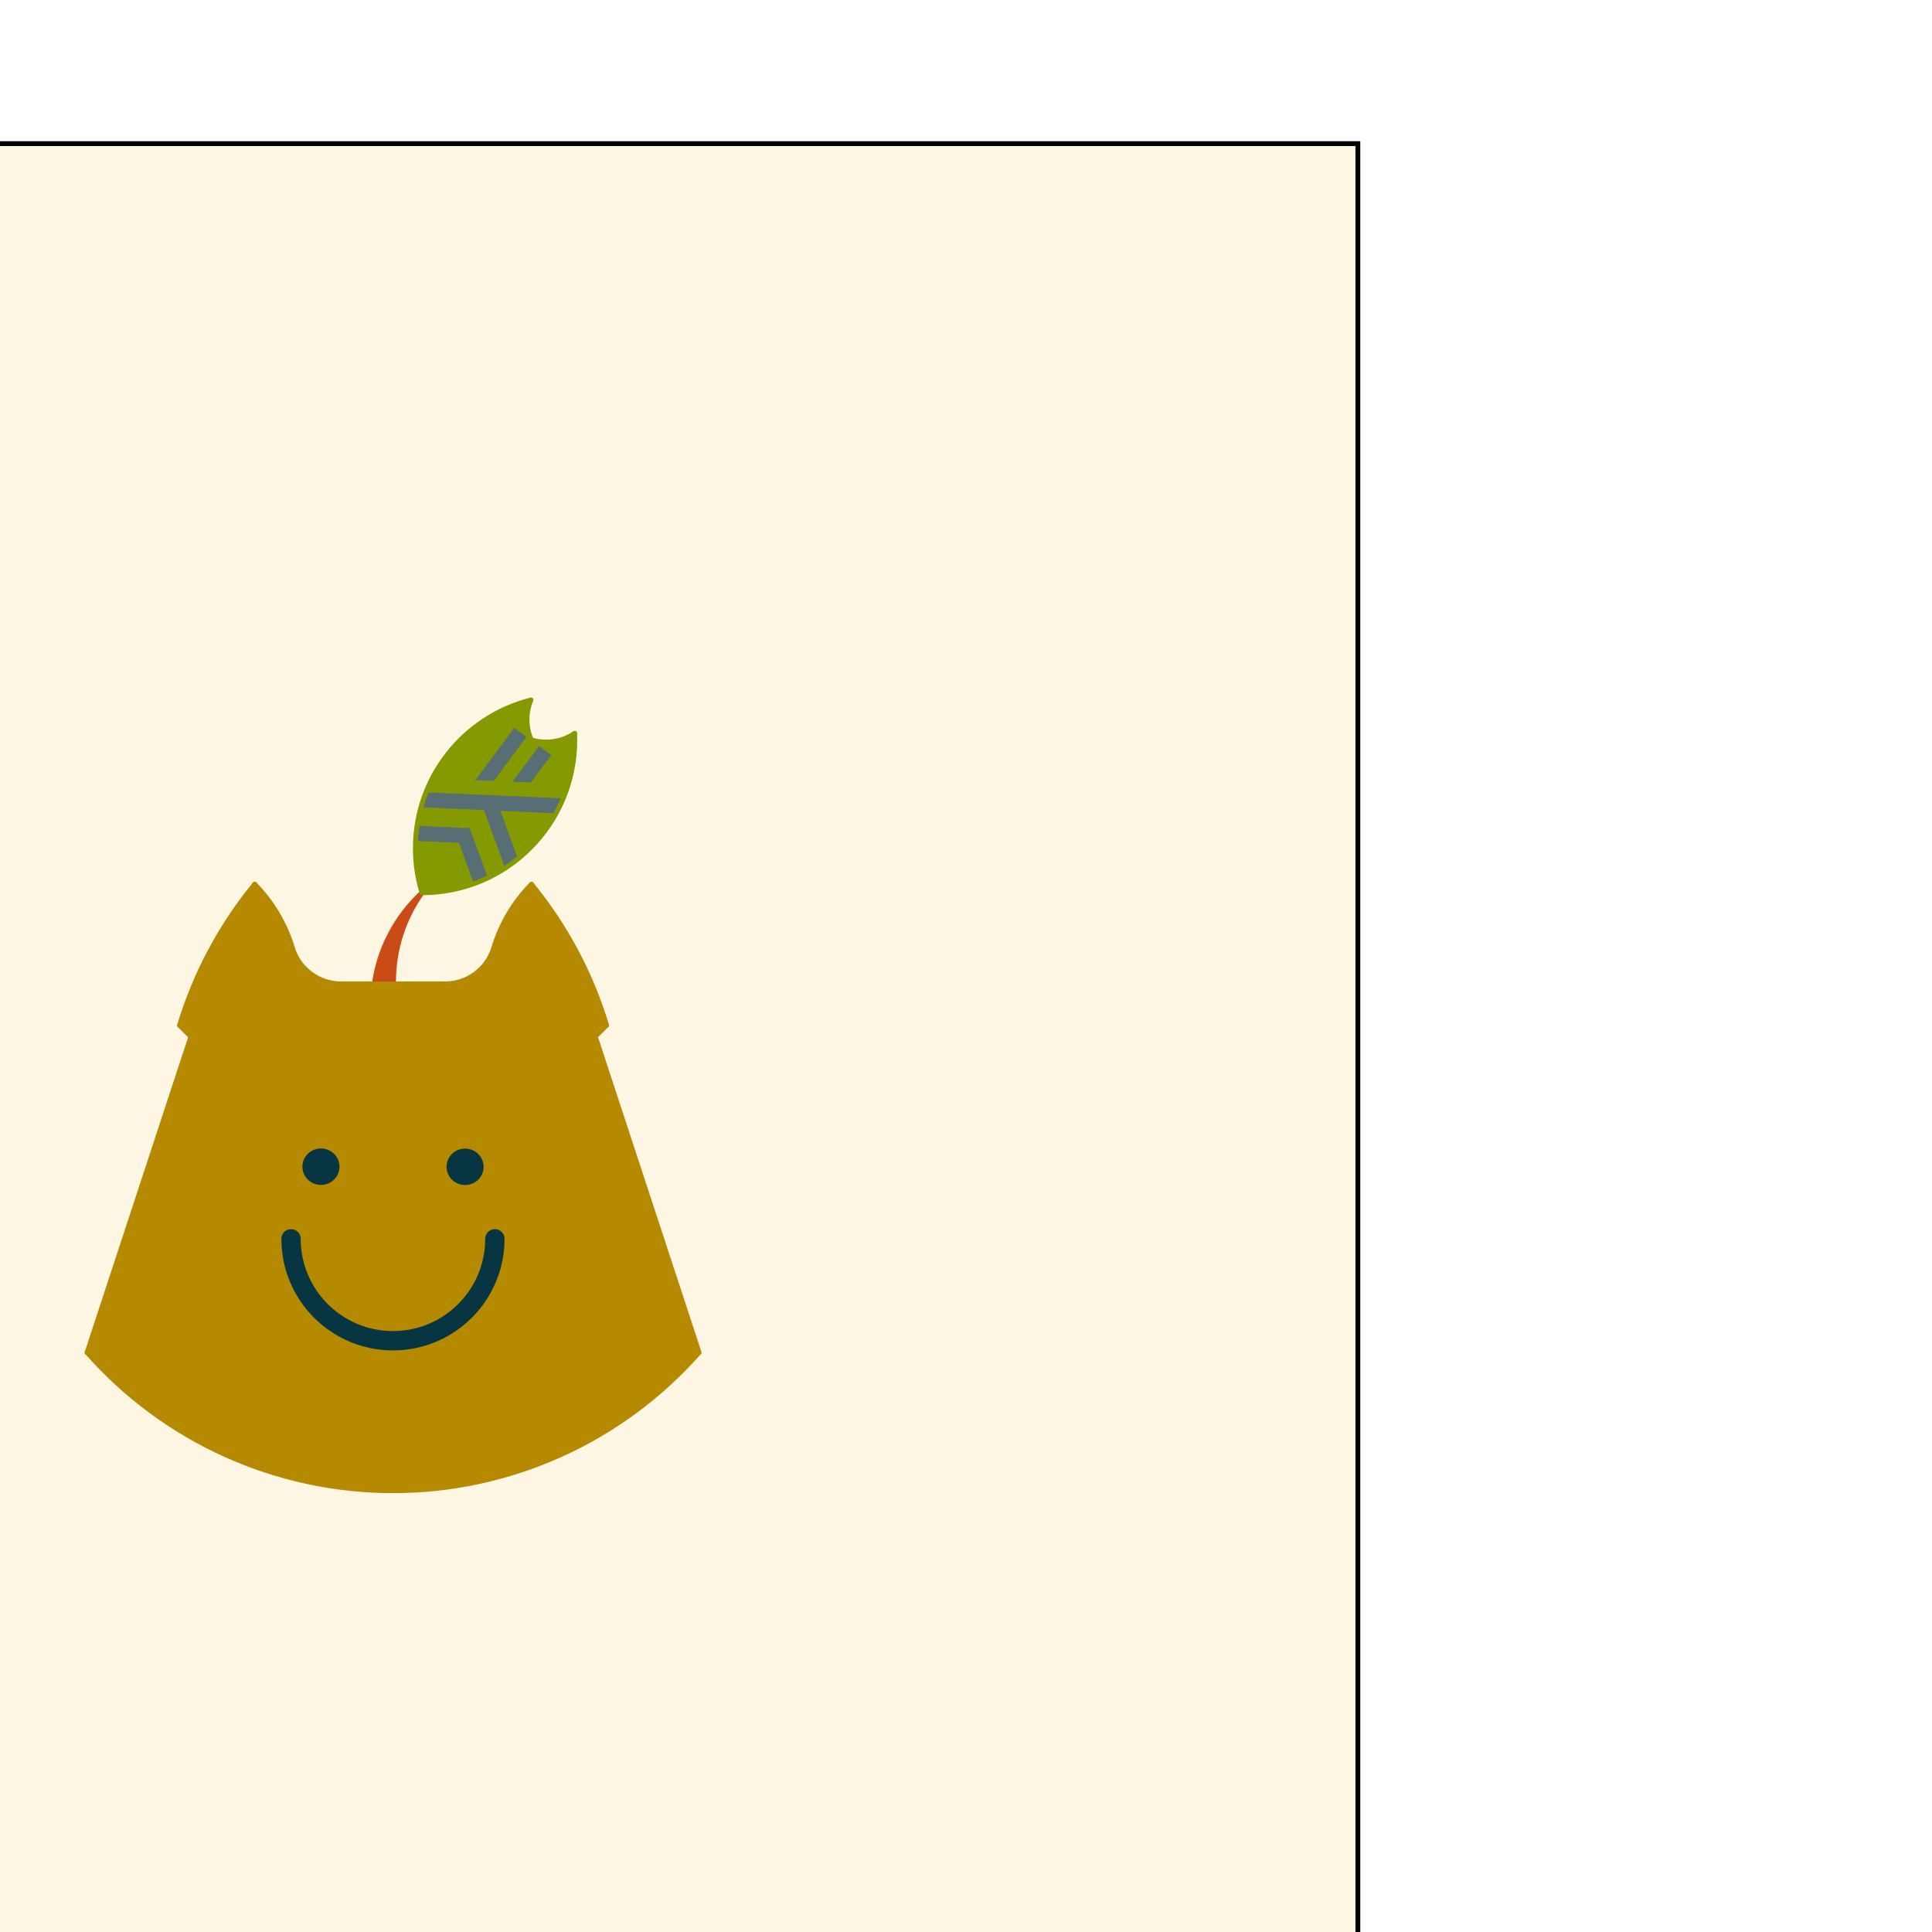
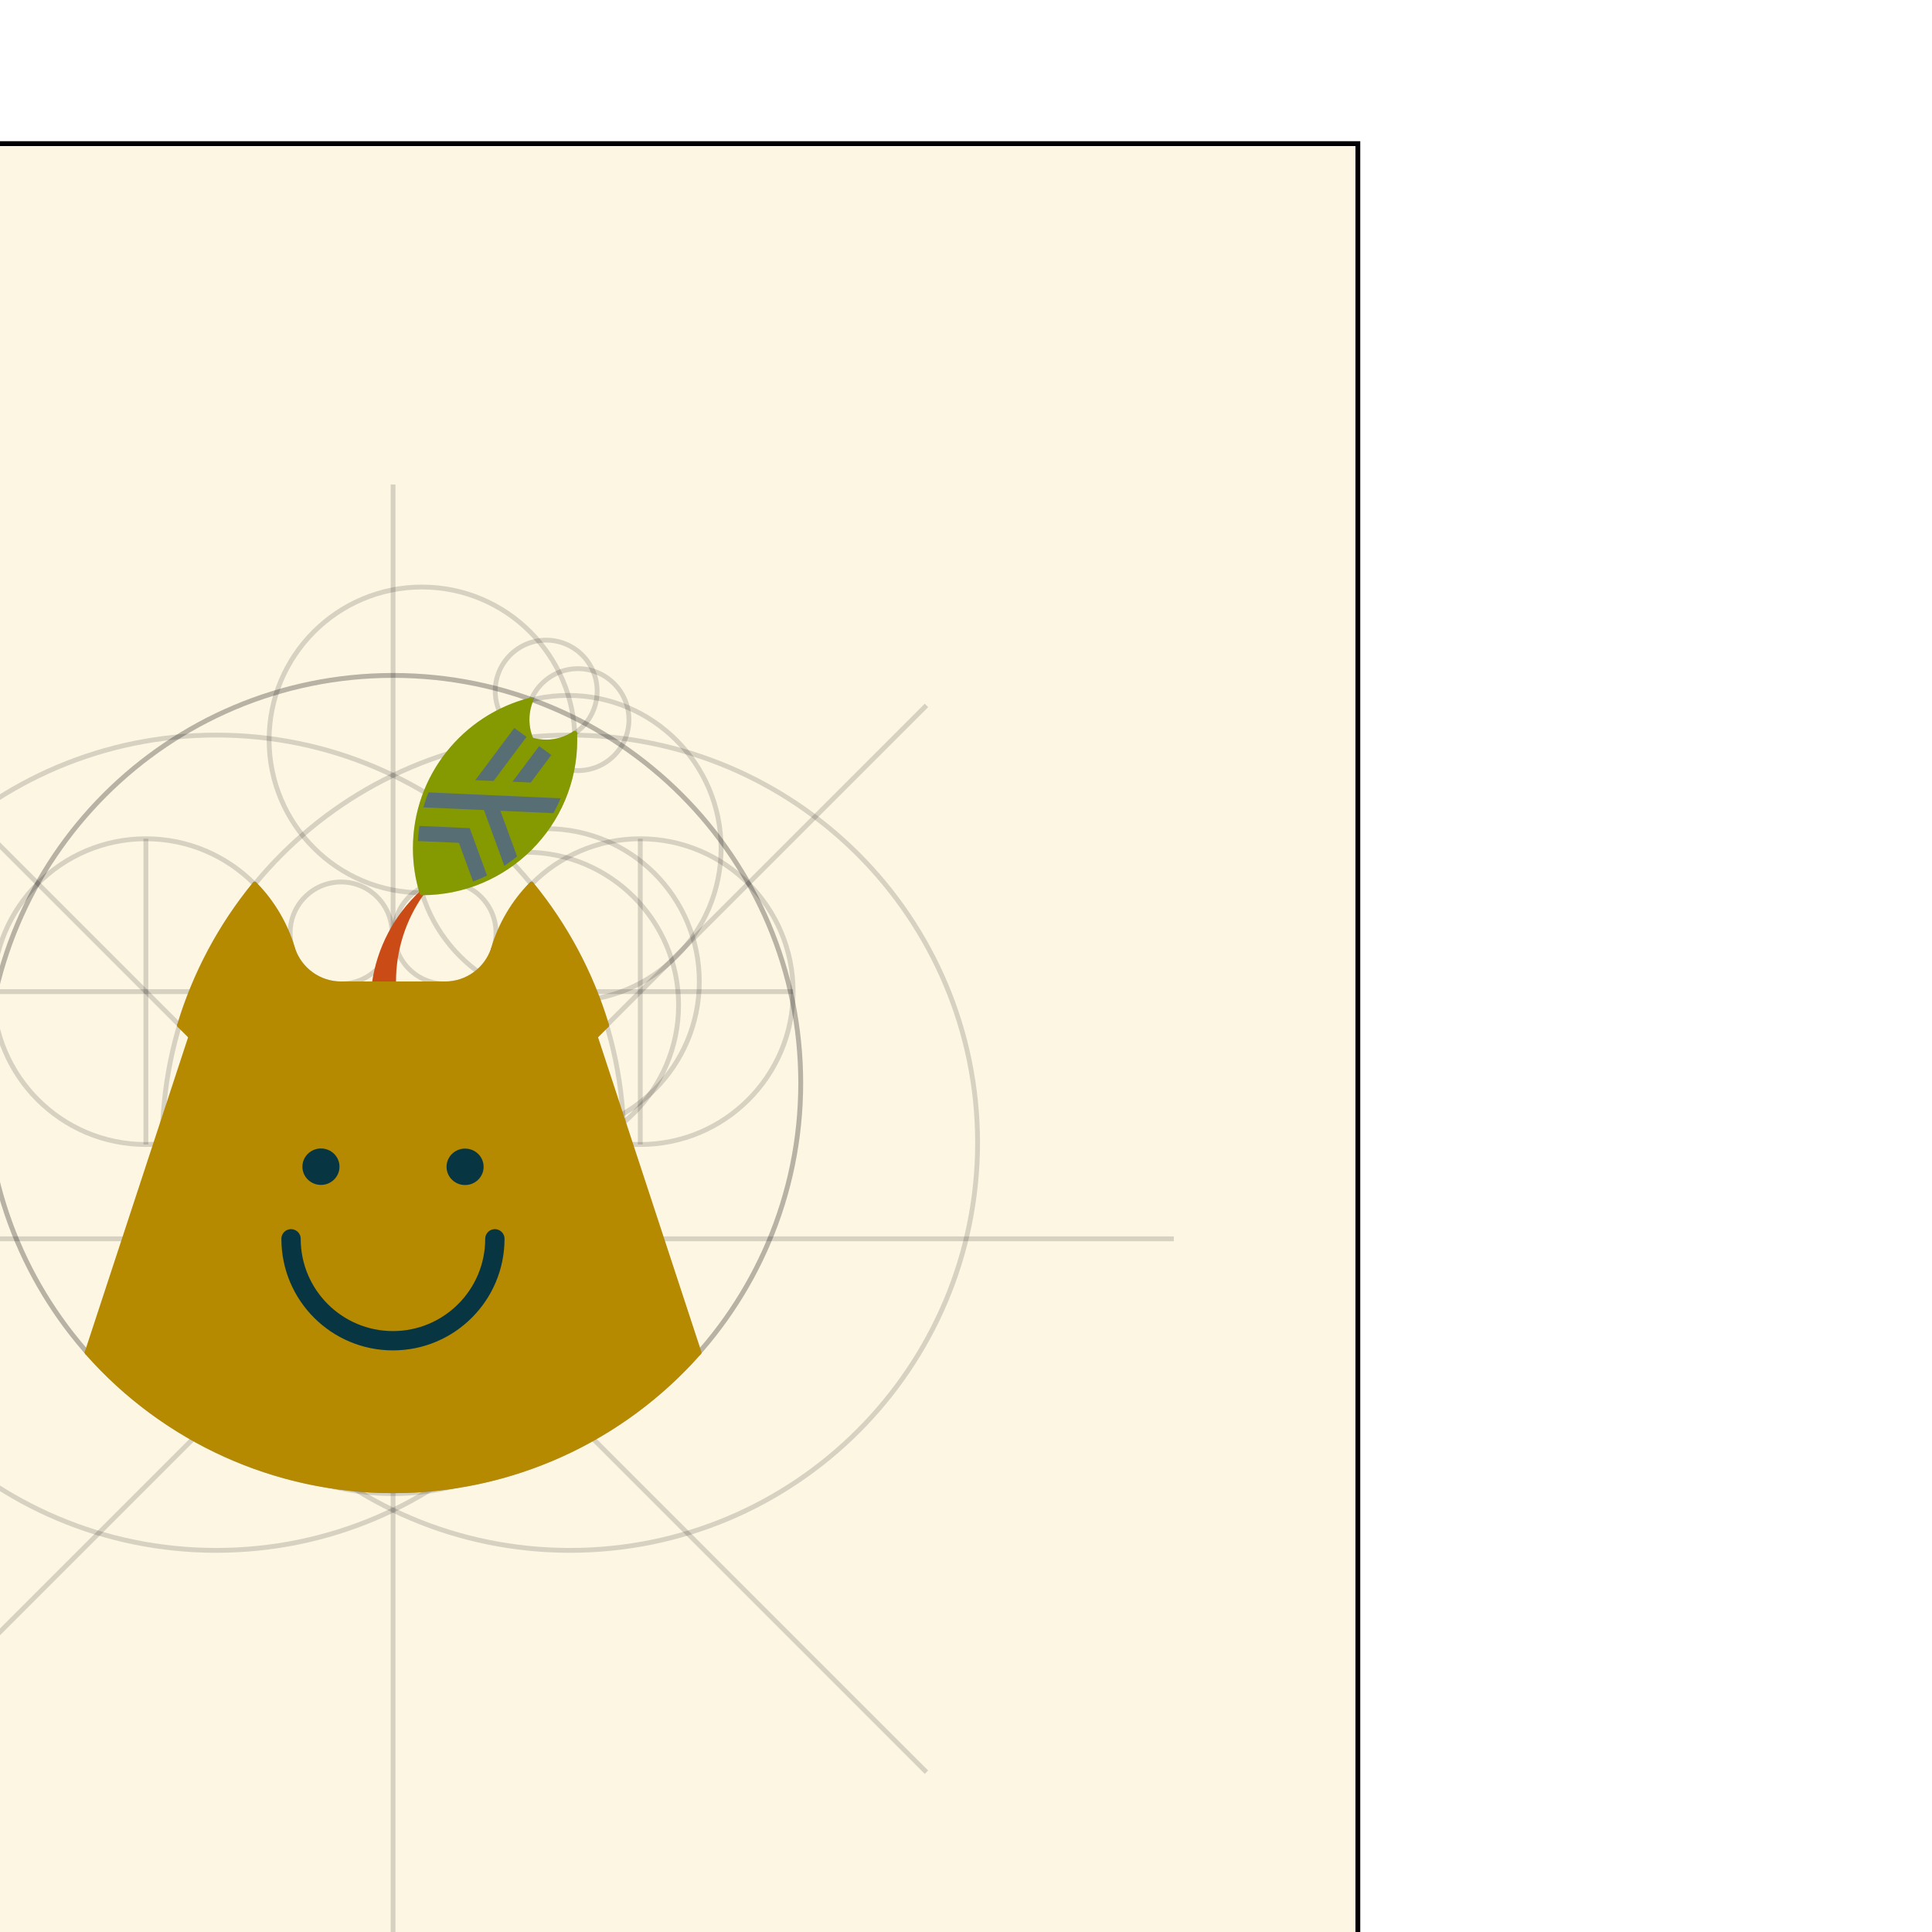
<svg xmlns="http://www.w3.org/2000/svg" xmlns:ns1="http://www.openswatchbook.org/uri/2009/osb" viewBox="0 0 400 400" version="1.1" id="svg28">
  <defs id="defs2">
    <linearGradient ns1:paint="solid" id="linearGradient2983">
      <stop id="stop2981" offset="0" style="stop-color:#333333;stop-opacity:1;" />
    </linearGradient>
  </defs>
  <g id="layer4" style="display:inline">
    <rect style="display:inline;opacity:1;fill:#fdf6e3;fill-opacity:1;stroke:#000000;stroke-linecap:round" id="rect992" width="405.124" height="402.517" x="-123.994" y="29.742" />
+     <rect style="opacity:0.478;fill:#4d4d4d;stroke:none;stroke-width:1;stop-color:#000000" id="rect910" width="200" height="200" x="-411.409" y="35.588" />
  </g>
-   <g id="g3035" style="display:none">
+   <g id="g3035" style="display:inline">
    <ellipse style="display:inline;opacity:0.15;fill:none;stroke:#000000;stroke-width:1;stroke-linecap:round;stroke-miterlimit:4;stroke-dasharray:none" id="ellipse2991" cx="81.357" cy="256.484" rx="52.75" ry="52.75" />
    <ellipse style="display:inline;opacity:0.15;fill:none;stroke:#000000;stroke-width:1;stroke-linecap:round;stroke-miterlimit:4;stroke-dasharray:none" id="ellipse2993" cx="81.383" cy="224.239" rx="84.4" ry="84.4" />
    <ellipse style="display:inline;opacity:0.15;fill:none;stroke:#000000;stroke-width:1;stroke-linecap:round;stroke-miterlimit:4;stroke-dasharray:none" id="ellipse2995" cx="81.357" cy="256.484" rx="31.65" ry="31.65" />
    <ellipse ry="84.4" rx="84.4" cy="236.588" cx="117.997" id="ellipse2997" style="display:inline;opacity:0.15;fill:none;stroke:#000000;stroke-width:1;stroke-linecap:round;stroke-miterlimit:4;stroke-dasharray:none" />
    <ellipse style="display:inline;opacity:0.15;fill:none;stroke:#000000;stroke-width:1;stroke-linecap:round;stroke-miterlimit:4;stroke-dasharray:none" id="ellipse3001" cx="117.643" cy="175.63" rx="31.65" ry="31.65" />
    <ellipse ry="31.65" rx="31.65" cy="153.189" cx="87.363" id="ellipse3003" style="display:inline;opacity:0.15;fill:none;stroke:#000000;stroke-width:1;stroke-linecap:round;stroke-miterlimit:4;stroke-dasharray:none" />
    <ellipse ry="31.65" rx="31.65" cy="205.307" cx="30.205" id="ellipse3009" style="display:inline;opacity:0.15;fill:none;stroke:#000000;stroke-width:1;stroke-linecap:round;stroke-miterlimit:4;stroke-dasharray:none" />
    <ellipse ry="10.55" rx="10.55" cy="256.484" cx="81.383" id="ellipse3013" style="display:inline;opacity:0.15;fill:none;stroke:#000000;stroke-width:1;stroke-linecap:round;stroke-miterlimit:4;stroke-dasharray:none" />
    <path style="opacity:0.15;fill:#ff00ff;stroke:#000000;stroke-width:1px;stroke-linecap:butt;stroke-linejoin:miter;stroke-opacity:1" d="M -69.331,256.484 H 243.026" id="path3017" />
    <ellipse style="display:inline;opacity:0.15;fill:none;stroke:#000000;stroke-width:1;stroke-linecap:round;stroke-miterlimit:4;stroke-dasharray:none" id="ellipse3019" cx="81.357" cy="256.484" rx="21.1" ry="21.1" />
    <path id="path3021" d="M -29.052,366.919 191.818,146.049" style="opacity:0.15;fill:#ff00ff;stroke:#000000;stroke-width:1px;stroke-linecap:butt;stroke-linejoin:miter;stroke-opacity:1" />
    <path style="opacity:0.15;fill:#ff00ff;stroke:#000000;stroke-width:1px;stroke-linecap:butt;stroke-linejoin:miter;stroke-opacity:1" d="m -29.052,146.049 220.87,220.87" id="path3023" />
    <path style="opacity:0.15;fill:#ff00ff;stroke:#000000;stroke-width:1px;stroke-linecap:butt;stroke-linejoin:miter;stroke-opacity:1" d="m 81.383,412.663 1e-6,-312.357" id="path3025" />
    <ellipse ry="10.55" rx="10.55" cy="193.155" cx="70.62" id="ellipse3027" style="display:inline;opacity:0.15;fill:none;stroke:#000000;stroke-width:1;stroke-linecap:round;stroke-miterlimit:4;stroke-dasharray:none" />
    <ellipse ry="10.55" rx="10.55" cy="143.085" cx="113.082" id="ellipse3029" style="display:inline;opacity:0.15;fill:none;stroke:#000000;stroke-width:1;stroke-linecap:round;stroke-miterlimit:4;stroke-dasharray:none" />
    <ellipse style="display:inline;opacity:0.15;fill:none;stroke:#000000;stroke-width:1;stroke-linecap:round;stroke-miterlimit:4;stroke-dasharray:none" id="ellipse3031" cx="119.664" cy="148.992" rx="10.55" ry="10.55" />
    <path d="m 124.387,-211.195 v -42.2 h 42.2 v 42.2 z m 0,-42.2 v -63.3 h 63.3 v 63.3 z m 0,211 v -168.8 h 168.8 v 168.8 z m 21.1,-211 a 21.1,21.1 0 0 1 21.1,21.1 21.1,21.1 0 0 1 -21.1,21.1 21.1,21.1 0 0 1 -21.1,-21.1 21.1,21.1 0 0 1 21.1,-21.1 m 10.55,-63.3 a 31.65,31.65 0 0 1 31.65,31.65 31.65,31.65 0 0 1 -31.65,31.65 31.65,31.65 0 0 1 -31.65,-31.65 31.65,31.65 0 0 1 31.65,-31.65 m 52.75,105.5 a 84.4,84.4 0 0 1 84.4,84.4 84.4,84.4 0 0 1 -84.4,84.4 84.4,84.4 0 0 1 -84.4,-84.4 84.4,84.4 0 0 1 84.4,-84.4 m -42.2,-21.1 v -21.1 h 21.1 v 21.1 z m 10.55,-21.1 a 10.55,10.55 0 0 1 10.55,10.55 10.55,10.55 0 0 1 -10.55,10.55 10.55,10.55 0 0 1 -10.55,-10.55 10.55,10.55 0 0 1 10.55,-10.55 m 10.55,42.2 v -105.5 h 105.5 v 105.5 z m 52.75,-105.5 a 52.75,52.75 0 0 1 52.75,52.75 52.75,52.75 0 0 1 -52.75,52.75 52.75,52.75 0 0 1 -52.75,-52.75 52.75,52.75 0 0 1 52.75,-52.75" style="display:inline;opacity:0.253;fill:none;stroke:#000000;stroke-width:1;stroke-linecap:round;stroke-miterlimit:4;stroke-dasharray:none" id="path3033" />
    <path id="path3037" d="m 30.205,173.657 v 63.3" style="opacity:0.15;fill:none;stroke:#000000;stroke-width:1px;stroke-linecap:butt;stroke-linejoin:miter;stroke-opacity:1" />
    <path id="path3039" d="M -1.445,205.307 H 61.855" style="opacity:0.15;fill:none;stroke:#000000;stroke-width:1px;stroke-linecap:butt;stroke-linejoin:miter;stroke-opacity:1" />
    <path d="M 90.242,203.868" style="display:inline;opacity:0.15;fill:none;stroke:#000000;stroke-width:1;stroke-linecap:round;stroke-miterlimit:4;stroke-dasharray:none;stroke-opacity:1" id="path1288-3" />
    <path id="path1063-2" d="M 69.065,203.705" style="display:inline;opacity:0.15;fill:none;stroke:#000000;stroke-width:1;stroke-linecap:round;stroke-miterlimit:4;stroke-dasharray:none;stroke-opacity:1" />
    <ellipse style="display:inline;opacity:0.15;fill:none;stroke:#000000;stroke-width:1;stroke-linecap:round;stroke-miterlimit:4;stroke-dasharray:none" id="ellipse1234" cx="-92.146" cy="193.155" rx="10.55" ry="10.55" transform="scale(-1,1)" />
    <ellipse style="display:inline;opacity:0.15;fill:none;stroke:#000000;stroke-width:1;stroke-linecap:round;stroke-miterlimit:4;stroke-dasharray:none" id="ellipse1248" cx="113.133" cy="203.219" rx="31.65" ry="31.65" />
    <ellipse ry="31.65" rx="31.65" cy="208.091" cx="108.841" id="ellipse1250" style="display:inline;opacity:0.15;fill:none;stroke:#000000;stroke-width:1;stroke-linecap:round;stroke-miterlimit:4;stroke-dasharray:none" />
    <ellipse style="display:inline;opacity:0.15;fill:none;stroke:#000000;stroke-width:1;stroke-linecap:round;stroke-miterlimit:4;stroke-dasharray:none" id="ellipse1635" cx="-44.769" cy="236.588" rx="84.4" ry="84.4" transform="scale(-1,1)" />
    <ellipse style="display:inline;opacity:0.15;fill:none;stroke:#000000;stroke-width:1;stroke-linecap:round;stroke-miterlimit:4;stroke-dasharray:none" id="ellipse1637" cx="-132.56" cy="205.307" rx="31.65" ry="31.65" transform="scale(-1,1)" />
    <path style="opacity:0.15;fill:none;stroke:#000000;stroke-width:1px;stroke-linecap:butt;stroke-linejoin:miter;stroke-opacity:1" d="m 132.56,173.657 v 63.3" id="path1639" />
    <path style="opacity:0.15;fill:none;stroke:#000000;stroke-width:1px;stroke-linecap:butt;stroke-linejoin:miter;stroke-opacity:1" d="M 164.21,205.307 H 100.91" id="path1641" />
  </g>
-   <g id="g979" style="display:inline">
-     <path id="path947" d="m 77.534,203.441 c 0.824,-6.374 3.569,-12.427 9.805,-18.681 -3.813,5.752 -5.721,10.487 -5.855,18.72 -1.223,-0.047 -3.067,-0.034 -3.95,-0.04 z" style="opacity:1;fill:#cb4b16;fill-opacity:1;stroke:none;stroke-width:1;stroke-linecap:round" />
-     <g style="opacity:1;stroke:#cb4b16;stroke-opacity:1" id="g953">
-       <path d="m 81.486,203.706 c -0.002,-0.162 -0.004,-0.324 -0.004,-0.487 0,-6.588 2.047,-13.003 5.872,-18.368" style="display:inline;fill:none;stroke:#cb4b16;stroke-width:1;stroke-linecap:round;stroke-miterlimit:4;stroke-dasharray:none;stroke-opacity:1" id="path949" />
-       <path d="m 77.496,203.705 c 1.013,-7.238 4.483,-13.887 9.851,-18.846" style="display:inline;fill:none;stroke:#cb4b16;stroke-width:1;stroke-linecap:round;stroke-miterlimit:4;stroke-dasharray:none;stroke-opacity:1" id="path951" />
+   <g id="g997" style="display:inline">
+     <ellipse style="display:inline;opacity:0.15;fill:none;stroke:#000000;stroke-width:1;stroke-linecap:round;stroke-miterlimit:4;stroke-dasharray:none" id="ellipse943" cx="81.383" cy="224.239" rx="84.4" ry="84.4" />
+     <path d="m 124.387,-211.195 v -42.2 h 42.2 v 42.2 z m 0,-42.2 v -63.3 h 63.3 v 63.3 z m 0,211 v -168.8 h 168.8 v 168.8 z m 21.1,-211 a 21.1,21.1 0 0 1 21.1,21.1 21.1,21.1 0 0 1 -21.1,21.1 21.1,21.1 0 0 1 -21.1,-21.1 21.1,21.1 0 0 1 21.1,-21.1 m 10.55,-63.3 a 31.65,31.65 0 0 1 31.65,31.65 31.65,31.65 0 0 1 -31.65,31.65 31.65,31.65 0 0 1 -31.65,-31.65 31.65,31.65 0 0 1 31.65,-31.65 m 52.75,105.5 a 84.4,84.4 0 0 1 84.4,84.4 84.4,84.4 0 0 1 -84.4,84.4 84.4,84.4 0 0 1 -84.4,-84.4 84.4,84.4 0 0 1 84.4,-84.4 m -42.2,-21.1 v -21.1 h 21.1 v 21.1 z m 10.55,-21.1 a 10.55,10.55 0 0 1 10.55,10.55 10.55,10.55 0 0 1 -10.55,10.55 10.55,10.55 0 0 1 -10.55,-10.55 10.55,10.55 0 0 1 10.55,-10.55 m 10.55,42.2 v -105.5 h 105.5 v 105.5 z m 52.75,-105.5 a 52.75,52.75 0 0 1 52.75,52.75 52.75,52.75 0 0 1 -52.75,52.75 52.75,52.75 0 0 1 -52.75,-52.75 52.75,52.75 0 0 1 52.75,-52.75" style="display:inline;opacity:0.253;fill:none;stroke:#000000;stroke-width:1;stroke-linecap:round;stroke-miterlimit:4;stroke-dasharray:none" id="path973" />
+   </g>
+   <g id="layer2" style="display:inline">
+     <g id="g979" style="display:inline">
+       <path id="path947" d="m 77.534,203.441 c 0.824,-6.374 3.569,-12.427 9.805,-18.681 -3.813,5.752 -5.721,10.487 -5.855,18.72 -1.223,-0.047 -3.067,-0.034 -3.95,-0.04 z" style="opacity:1;fill:#cb4b16;fill-opacity:1;stroke:none;stroke-width:1;stroke-linecap:round" />
+       <g style="opacity:1;stroke:#cb4b16;stroke-opacity:1" id="g953">
+         <path d="m 81.486,203.706 c -0.002,-0.162 -0.004,-0.324 -0.004,-0.487 0,-6.588 2.047,-13.003 5.872,-18.368" style="display:inline;fill:none;stroke:#cb4b16;stroke-width:1;stroke-linecap:round;stroke-miterlimit:4;stroke-dasharray:none;stroke-opacity:1" id="path949" />
+         <path d="m 77.496,203.705 c 1.013,-7.238 4.483,-13.887 9.851,-18.846" style="display:inline;fill:none;stroke:#cb4b16;stroke-width:1;stroke-linecap:round;stroke-miterlimit:4;stroke-dasharray:none;stroke-opacity:1" id="path951" />
+       </g>
+     </g>
+     <g id="g1057" style="display:inline">
+       <path id="path988" d="m 109.918,144.929 c -0.773,2.617 -1.312,3.248 -0.377,7.032 0.409,1.405 0.26,1.198 1.142,1.402 3.558,0.208 5.178,0.385 8.3,-1.533 0.903,20.89 -17.431,33.556 -31.643,32.93 -5.151,-16.348 4.746,-35.746 22.579,-39.831 z" style="opacity:1;fill:#859900;fill-opacity:1;stroke:none;stroke-width:0.05;stroke-linecap:round;stroke-miterlimit:4;stroke-dasharray:none" />
+       <g style="fill:#586e75;fill-opacity:1" id="g1045">
+         <path id="path1032" style="opacity:1;fill:#586e75;fill-opacity:1;stroke:none;stroke-width:3;stroke-linecap:round;stroke-miterlimit:4;stroke-dasharray:none" d="m 87.98,164.027 a 25.576,30.332 4.083 0 0 -1.012,3.1 l 28.377,1.268 a 31.89,38.073 31.468 0 0 1.57,-3.076 z" />
+         <path id="path1035" style="opacity:1;fill:#586e75;fill-opacity:1;stroke:none;stroke-width:3;stroke-linecap:round;stroke-miterlimit:4;stroke-dasharray:none" d="m 86.137,170.965 a 25.576,30.332 4.083 0 0 -0.359,3.107 25.576,30.332 4.083 0 0 -0.002,0.021 l 11.152,0.498 0.322,-3.131 z" />
+         <path id="path1037" style="opacity:1;fill:#586e75;fill-opacity:1;stroke:none;stroke-width:3;stroke-linecap:round;stroke-miterlimit:4;stroke-dasharray:none" d="m 97.25,171.461 -3.012,0.908 3.965,10.84 a 31.89,38.073 55.582 0 0 2.912,-1.178 z" />
+         <path id="path1039" style="opacity:1;fill:#586e75;fill-opacity:1;stroke:none;stroke-width:3;stroke-linecap:round;stroke-miterlimit:4;stroke-dasharray:none" d="m 102.496,164.855 -3.014,0.908 5.203,14.225 a 31.89,38.073 55.582 0 0 0.586,-0.395 31.89,38.073 55.582 0 0 2.066,-1.502 z" />
+         <path id="path1041" style="opacity:1;fill:#586e75;fill-opacity:1;stroke:none;stroke-width:3;stroke-linecap:round;stroke-miterlimit:4;stroke-dasharray:none" d="m 106.479,150.719 -8.084,10.814 3.791,0.156 6.82,-9.125 z" />
+         <path id="path1043" style="opacity:1;fill:#586e75;fill-opacity:1;stroke:none;stroke-width:3;stroke-linecap:round;stroke-miterlimit:4;stroke-dasharray:none" d="m 111.615,154.471 -5.518,7.381 3.793,0.158 4.254,-5.693 z" />
+       </g>
+       <g style="opacity:1;stroke:#859900;stroke-opacity:1" id="g1055">
+         <path id="path1047" style="display:inline;fill:none;stroke:#859900;stroke-width:1;stroke-linecap:round;stroke-miterlimit:4;stroke-dasharray:none;stroke-opacity:1" d="m 118.982,151.831 c 0.02,0.463 0.03,0.893 0.03,1.358 0,17.478 -14.168,31.648 -31.646,31.65" />
+         <path id="path1049" style="display:inline;fill:none;stroke:#859900;stroke-width:1;stroke-linecap:round;stroke-miterlimit:4;stroke-dasharray:none;stroke-opacity:1" d="m 87.362,184.838 c -0.908,-2.985 -1.369,-6.088 -1.369,-9.208 0,-14.815 10.179,-27.252 23.925,-30.7" />
+         <path id="path1051" style="display:inline;fill:none;stroke:#859900;stroke-width:1;stroke-linecap:round;stroke-miterlimit:4;stroke-dasharray:none;stroke-opacity:1" d="m 109.979,153.174 c -0.57,-1.321 -0.864,-2.744 -0.864,-4.182 0,-1.383 0.275,-2.784 0.803,-4.063" />
+         <path id="path1053" style="display:inline;fill:none;stroke:#859900;stroke-width:1;stroke-linecap:round;stroke-miterlimit:4;stroke-dasharray:none;stroke-opacity:1" d="m 118.982,151.831 c -1.743,1.176 -3.798,1.804 -5.901,1.804 -1.051,0 -2.099,-0.152 -3.103,-0.461" />
+       </g>
+     </g>
+     <g id="layer1" style="display:inline">
+       <path id="path953" d="m 79.377,308.615 c -18.045,-0.552 -36.152,-6.844 -50.413,-18.227 -3.583,-2.86 -11.085,-9.902 -10.928,-10.377 l 21.482,-65.392 -1.172,-1.171 -1.172,-1.171 0.88,-2.751 c 2.255,-7.052 5.512,-13.246 9.357,-19.198 1.597,-2.473 5.152,-7.178 5.395,-7.178 0.225,0 3.406,4.06 4.287,5.469 0.952,1.522 2.525,4.78 2.965,6.155 0.678,2.119 1.219,3.401 2.137,4.731 1.496,2.169 4.164,3.574 6.81,4.075 1.578,0.299 23.961,0.139 25.573,-0.16 1.845,-0.342 3.731,-1.51 5.12,-2.899 1.397,-1.397 1.985,-2.691 2.835,-5.239 1.125,-3.371 3.519,-7.63 5.866,-10.413 0.495,-0.587 1.542,-1.796 1.636,-1.796 0.294,0 4.511,5.943 6.572,9.224 3.254,5.18 7.249,14.379 8.572,18.649 l 0.412,1.329 -1.056,1.055 c 0,0 -1.277,1.277 -1.288,1.287 l 21.43,65.45 -2.374,2.582 c -3.722,4.047 -21.632,21.925 -49.602,25.226 -3.518,0.415 -9.783,0.847 -13.325,0.738 z" style="opacity:1;fill:#b58900;fill-opacity:1;stroke:none;stroke-width:1;stroke-linecap:round" />
+       <g style="opacity:1;stroke:#b58900;stroke-opacity:1" id="g1426">
+         <path style="display:inline;fill:none;stroke:#b58900;stroke-width:1;stroke-linecap:round;stroke-miterlimit:4;stroke-dasharray:none;stroke-opacity:1" d="m 18.036,280.011 21.482,-65.392" id="path1077-2" />
+         <path style="display:inline;fill:none;stroke:#b58900;stroke-width:1;stroke-linecap:round;stroke-miterlimit:4;stroke-dasharray:none;stroke-opacity:1" d="m 37.174,212.277 2.344,2.342" id="path1075-8" />
+         <path style="display:inline;fill:none;stroke:#b58900;stroke-width:1;stroke-linecap:round;stroke-miterlimit:4;stroke-dasharray:none;stroke-opacity:1" d="m 144.678,280.07 c -16.022,18.164 -39.075,28.569 -63.295,28.569 -24.248,0 -47.324,-10.429 -63.347,-28.628" id="path1069-3" />
+         <path d="m 52.731,183.075 c 3.68,3.742 6.412,8.373 7.877,13.406" style="display:inline;fill:none;stroke:#b58900;stroke-width:1;stroke-linecap:round;stroke-miterlimit:4;stroke-dasharray:none;stroke-opacity:1" id="path1221" />
+         <path d="m 37.174,212.277 c 3.203,-10.643 8.516,-20.603 15.557,-29.203" style="display:inline;fill:none;stroke:#b58900;stroke-width:1;stroke-linecap:round;stroke-miterlimit:4;stroke-dasharray:none;stroke-opacity:1" id="path1181" />
+         <path d="m 70.765,203.705 -0.145,-1e-5 c -4.545,-3.1e-4 -8.579,-2.911 -10.012,-7.224" style="display:inline;fill:none;stroke:#b58900;stroke-width:1;stroke-linecap:round;stroke-miterlimit:4;stroke-dasharray:none;stroke-opacity:1" id="path1218" />
+         <path id="path1238" style="display:inline;fill:none;stroke:#b58900;stroke-width:1;stroke-linecap:round;stroke-miterlimit:4;stroke-dasharray:none;stroke-opacity:1" d="m 110.035,183.075 c -3.68,3.742 -6.412,8.373 -7.877,13.406" />
+         <path id="path1242" style="display:inline;fill:none;stroke:#b58900;stroke-width:1;stroke-linecap:round;stroke-miterlimit:4;stroke-dasharray:none;stroke-opacity:1" d="m 92,203.705 0.145,-1e-5 c 4.545,-3.1e-4 8.579,-2.911 10.012,-7.224" />
+         <path id="path1643" d="m 144.73,280.011 -21.482,-65.392" style="display:inline;fill:none;stroke:#b58900;stroke-width:1;stroke-linecap:round;stroke-miterlimit:4;stroke-dasharray:none;stroke-opacity:1" />
+         <path id="path1645" d="m 125.591,212.277 -2.344,2.342" style="display:inline;fill:none;stroke:#b58900;stroke-width:1;stroke-linecap:round;stroke-miterlimit:4;stroke-dasharray:none;stroke-opacity:1" />
+         <path id="path1647" style="display:inline;fill:none;stroke:#b58900;stroke-width:1;stroke-linecap:round;stroke-miterlimit:4;stroke-dasharray:none;stroke-opacity:1" d="m 125.591,212.277 c -3.203,-10.643 -8.516,-20.603 -15.557,-29.203" />
+         <path id="path1651" d="M 70.765,203.705 H 92" style="fill:none;stroke:#b58900;stroke-width:1px;stroke-linecap:butt;stroke-linejoin:miter;stroke-opacity:1" />
+       </g>
+     </g>
+     <g id="g986" style="display:inline">
+       <ellipse ry="3.023" rx="3.088" cy="241.551" cx="66.45" id="ellipse922" style="display:inline;opacity:1;fill:#073642;fill-opacity:1;stroke:#073642;stroke-width:1.5;stroke-linecap:round;stroke-miterlimit:4;stroke-dasharray:none;stroke-opacity:1" />
+       <ellipse style="display:inline;opacity:1;fill:#073642;fill-opacity:1;stroke:#073642;stroke-width:1.5;stroke-linecap:round;stroke-miterlimit:4;stroke-dasharray:none;stroke-opacity:1" id="ellipse924" cx="96.29" cy="241.577" rx="3.088" ry="3.023" />
+       <path d="M 102.457,256.484 A 21.1,21.1 0 0 1 81.357,277.584 21.1,21.1 0 0 1 60.257,256.484" style="display:inline;opacity:1;fill:none;stroke:#073642;stroke-width:4;stroke-linecap:round;stroke-miterlimit:4;stroke-dasharray:none;stroke-opacity:1" id="path926" />
    </g>
  </g>
-   <g id="g1057" style="display:inline">
-     <path id="path988" d="m 109.918,144.929 c -0.773,2.617 -1.312,3.248 -0.377,7.032 0.409,1.405 0.26,1.198 1.142,1.402 3.558,0.208 5.178,0.385 8.3,-1.533 0.903,20.89 -17.431,33.556 -31.643,32.93 -5.151,-16.348 4.746,-35.746 22.579,-39.831 z" style="opacity:1;fill:#859900;fill-opacity:1;stroke:none;stroke-width:0.05;stroke-linecap:round;stroke-miterlimit:4;stroke-dasharray:none" />
-     <g style="fill:#586e75;fill-opacity:1" id="g1045">
-       <path id="path1032" style="opacity:1;fill:#586e75;fill-opacity:1;stroke:none;stroke-width:3;stroke-linecap:round;stroke-miterlimit:4;stroke-dasharray:none" d="m 87.98,164.027 a 25.576,30.332 4.083 0 0 -1.012,3.1 l 28.377,1.268 a 31.89,38.073 31.468 0 0 1.57,-3.076 z" />
-       <path id="path1035" style="opacity:1;fill:#586e75;fill-opacity:1;stroke:none;stroke-width:3;stroke-linecap:round;stroke-miterlimit:4;stroke-dasharray:none" d="m 86.137,170.965 a 25.576,30.332 4.083 0 0 -0.359,3.107 25.576,30.332 4.083 0 0 -0.002,0.021 l 11.152,0.498 0.322,-3.131 z" />
-       <path id="path1037" style="opacity:1;fill:#586e75;fill-opacity:1;stroke:none;stroke-width:3;stroke-linecap:round;stroke-miterlimit:4;stroke-dasharray:none" d="m 97.25,171.461 -3.012,0.908 3.965,10.84 a 31.89,38.073 55.582 0 0 2.912,-1.178 z" />
-       <path id="path1039" style="opacity:1;fill:#586e75;fill-opacity:1;stroke:none;stroke-width:3;stroke-linecap:round;stroke-miterlimit:4;stroke-dasharray:none" d="m 102.496,164.855 -3.014,0.908 5.203,14.225 a 31.89,38.073 55.582 0 0 0.586,-0.395 31.89,38.073 55.582 0 0 2.066,-1.502 z" />
-       <path id="path1041" style="opacity:1;fill:#586e75;fill-opacity:1;stroke:none;stroke-width:3;stroke-linecap:round;stroke-miterlimit:4;stroke-dasharray:none" d="m 106.479,150.719 -8.084,10.814 3.791,0.156 6.82,-9.125 z" />
-       <path id="path1043" style="opacity:1;fill:#586e75;fill-opacity:1;stroke:none;stroke-width:3;stroke-linecap:round;stroke-miterlimit:4;stroke-dasharray:none" d="m 111.615,154.471 -5.518,7.381 3.793,0.158 4.254,-5.693 z" />
-     </g>
-     <g style="opacity:1;stroke:#859900;stroke-opacity:1" id="g1055">
-       <path id="path1047" style="display:inline;fill:none;stroke:#859900;stroke-width:1;stroke-linecap:round;stroke-miterlimit:4;stroke-dasharray:none;stroke-opacity:1" d="m 118.982,151.831 c 0.02,0.463 0.03,0.893 0.03,1.358 0,17.478 -14.168,31.648 -31.646,31.65" />
-       <path id="path1049" style="display:inline;fill:none;stroke:#859900;stroke-width:1;stroke-linecap:round;stroke-miterlimit:4;stroke-dasharray:none;stroke-opacity:1" d="m 87.362,184.838 c -0.908,-2.985 -1.369,-6.088 -1.369,-9.208 0,-14.815 10.179,-27.252 23.925,-30.7" />
-       <path id="path1051" style="display:inline;fill:none;stroke:#859900;stroke-width:1;stroke-linecap:round;stroke-miterlimit:4;stroke-dasharray:none;stroke-opacity:1" d="m 109.979,153.174 c -0.57,-1.321 -0.864,-2.744 -0.864,-4.182 0,-1.383 0.275,-2.784 0.803,-4.063" />
-       <path id="path1053" style="display:inline;fill:none;stroke:#859900;stroke-width:1;stroke-linecap:round;stroke-miterlimit:4;stroke-dasharray:none;stroke-opacity:1" d="m 118.982,151.831 c -1.743,1.176 -3.798,1.804 -5.901,1.804 -1.051,0 -2.099,-0.152 -3.103,-0.461" />
-     </g>
-   </g>
-   <g id="layer1" style="display:inline">
-     <path id="path953" d="m 79.377,308.615 c -18.045,-0.552 -36.152,-6.844 -50.413,-18.227 -3.583,-2.86 -11.085,-9.902 -10.928,-10.377 l 21.482,-65.392 -1.172,-1.171 -1.172,-1.171 0.88,-2.751 c 2.255,-7.052 5.512,-13.246 9.357,-19.198 1.597,-2.473 5.152,-7.178 5.395,-7.178 0.225,0 3.406,4.06 4.287,5.469 0.952,1.522 2.525,4.78 2.965,6.155 0.678,2.119 1.219,3.401 2.137,4.731 1.496,2.169 4.164,3.574 6.81,4.075 1.578,0.299 23.961,0.139 25.573,-0.16 1.845,-0.342 3.731,-1.51 5.12,-2.899 1.397,-1.397 1.985,-2.691 2.835,-5.239 1.125,-3.371 3.519,-7.63 5.866,-10.413 0.495,-0.587 1.542,-1.796 1.636,-1.796 0.294,0 4.511,5.943 6.572,9.224 3.254,5.18 7.249,14.379 8.572,18.649 l 0.412,1.329 -1.056,1.055 c 0,0 -1.277,1.277 -1.288,1.287 l 21.43,65.45 -2.374,2.582 c -3.722,4.047 -21.632,21.925 -49.602,25.226 -3.518,0.415 -9.783,0.847 -13.325,0.738 z" style="opacity:1;fill:#b58900;fill-opacity:1;stroke:none;stroke-width:1;stroke-linecap:round" />
-     <g style="opacity:1;stroke:#b58900;stroke-opacity:1" id="g1426">
-       <path style="display:inline;fill:none;stroke:#b58900;stroke-width:1;stroke-linecap:round;stroke-miterlimit:4;stroke-dasharray:none;stroke-opacity:1" d="m 18.036,280.011 21.482,-65.392" id="path1077-2" />
-       <path style="display:inline;fill:none;stroke:#b58900;stroke-width:1;stroke-linecap:round;stroke-miterlimit:4;stroke-dasharray:none;stroke-opacity:1" d="m 37.174,212.277 2.344,2.342" id="path1075-8" />
-       <path style="display:inline;fill:none;stroke:#b58900;stroke-width:1;stroke-linecap:round;stroke-miterlimit:4;stroke-dasharray:none;stroke-opacity:1" d="m 144.678,280.07 c -16.022,18.164 -39.075,28.569 -63.295,28.569 -24.248,0 -47.324,-10.429 -63.347,-28.628" id="path1069-3" />
-       <path d="m 52.731,183.075 c 3.68,3.742 6.412,8.373 7.877,13.406" style="display:inline;fill:none;stroke:#b58900;stroke-width:1;stroke-linecap:round;stroke-miterlimit:4;stroke-dasharray:none;stroke-opacity:1" id="path1221" />
-       <path d="m 37.174,212.277 c 3.203,-10.643 8.516,-20.603 15.557,-29.203" style="display:inline;fill:none;stroke:#b58900;stroke-width:1;stroke-linecap:round;stroke-miterlimit:4;stroke-dasharray:none;stroke-opacity:1" id="path1181" />
-       <path d="m 70.765,203.705 -0.145,-1e-5 c -4.545,-3.1e-4 -8.579,-2.911 -10.012,-7.224" style="display:inline;fill:none;stroke:#b58900;stroke-width:1;stroke-linecap:round;stroke-miterlimit:4;stroke-dasharray:none;stroke-opacity:1" id="path1218" />
-       <path id="path1238" style="display:inline;fill:none;stroke:#b58900;stroke-width:1;stroke-linecap:round;stroke-miterlimit:4;stroke-dasharray:none;stroke-opacity:1" d="m 110.035,183.075 c -3.68,3.742 -6.412,8.373 -7.877,13.406" />
-       <path id="path1242" style="display:inline;fill:none;stroke:#b58900;stroke-width:1;stroke-linecap:round;stroke-miterlimit:4;stroke-dasharray:none;stroke-opacity:1" d="m 92,203.705 0.145,-1e-5 c 4.545,-3.1e-4 8.579,-2.911 10.012,-7.224" />
-       <path id="path1643" d="m 144.73,280.011 -21.482,-65.392" style="display:inline;fill:none;stroke:#b58900;stroke-width:1;stroke-linecap:round;stroke-miterlimit:4;stroke-dasharray:none;stroke-opacity:1" />
-       <path id="path1645" d="m 125.591,212.277 -2.344,2.342" style="display:inline;fill:none;stroke:#b58900;stroke-width:1;stroke-linecap:round;stroke-miterlimit:4;stroke-dasharray:none;stroke-opacity:1" />
-       <path id="path1647" style="display:inline;fill:none;stroke:#b58900;stroke-width:1;stroke-linecap:round;stroke-miterlimit:4;stroke-dasharray:none;stroke-opacity:1" d="m 125.591,212.277 c -3.203,-10.643 -8.516,-20.603 -15.557,-29.203" />
-       <path id="path1651" d="M 70.765,203.705 H 92" style="fill:none;stroke:#b58900;stroke-width:1px;stroke-linecap:butt;stroke-linejoin:miter;stroke-opacity:1" />
-     </g>
-   </g>
-   <g id="g986" style="display:inline">
-     <ellipse ry="3.023" rx="3.088" cy="241.551" cx="66.45" id="ellipse922" style="display:inline;opacity:1;fill:#073642;fill-opacity:1;stroke:#073642;stroke-width:1.5;stroke-linecap:round;stroke-miterlimit:4;stroke-dasharray:none;stroke-opacity:1" />
-     <ellipse style="display:inline;opacity:1;fill:#073642;fill-opacity:1;stroke:#073642;stroke-width:1.5;stroke-linecap:round;stroke-miterlimit:4;stroke-dasharray:none;stroke-opacity:1" id="ellipse924" cx="96.29" cy="241.577" rx="3.088" ry="3.023" />
-     <path d="M 102.457,256.484 A 21.1,21.1 0 0 1 81.357,277.584 21.1,21.1 0 0 1 60.257,256.484" style="display:inline;opacity:1;fill:none;stroke:#073642;stroke-width:4;stroke-linecap:round;stroke-miterlimit:4;stroke-dasharray:none;stroke-opacity:1" id="path926" />
-   </g>
</svg>
